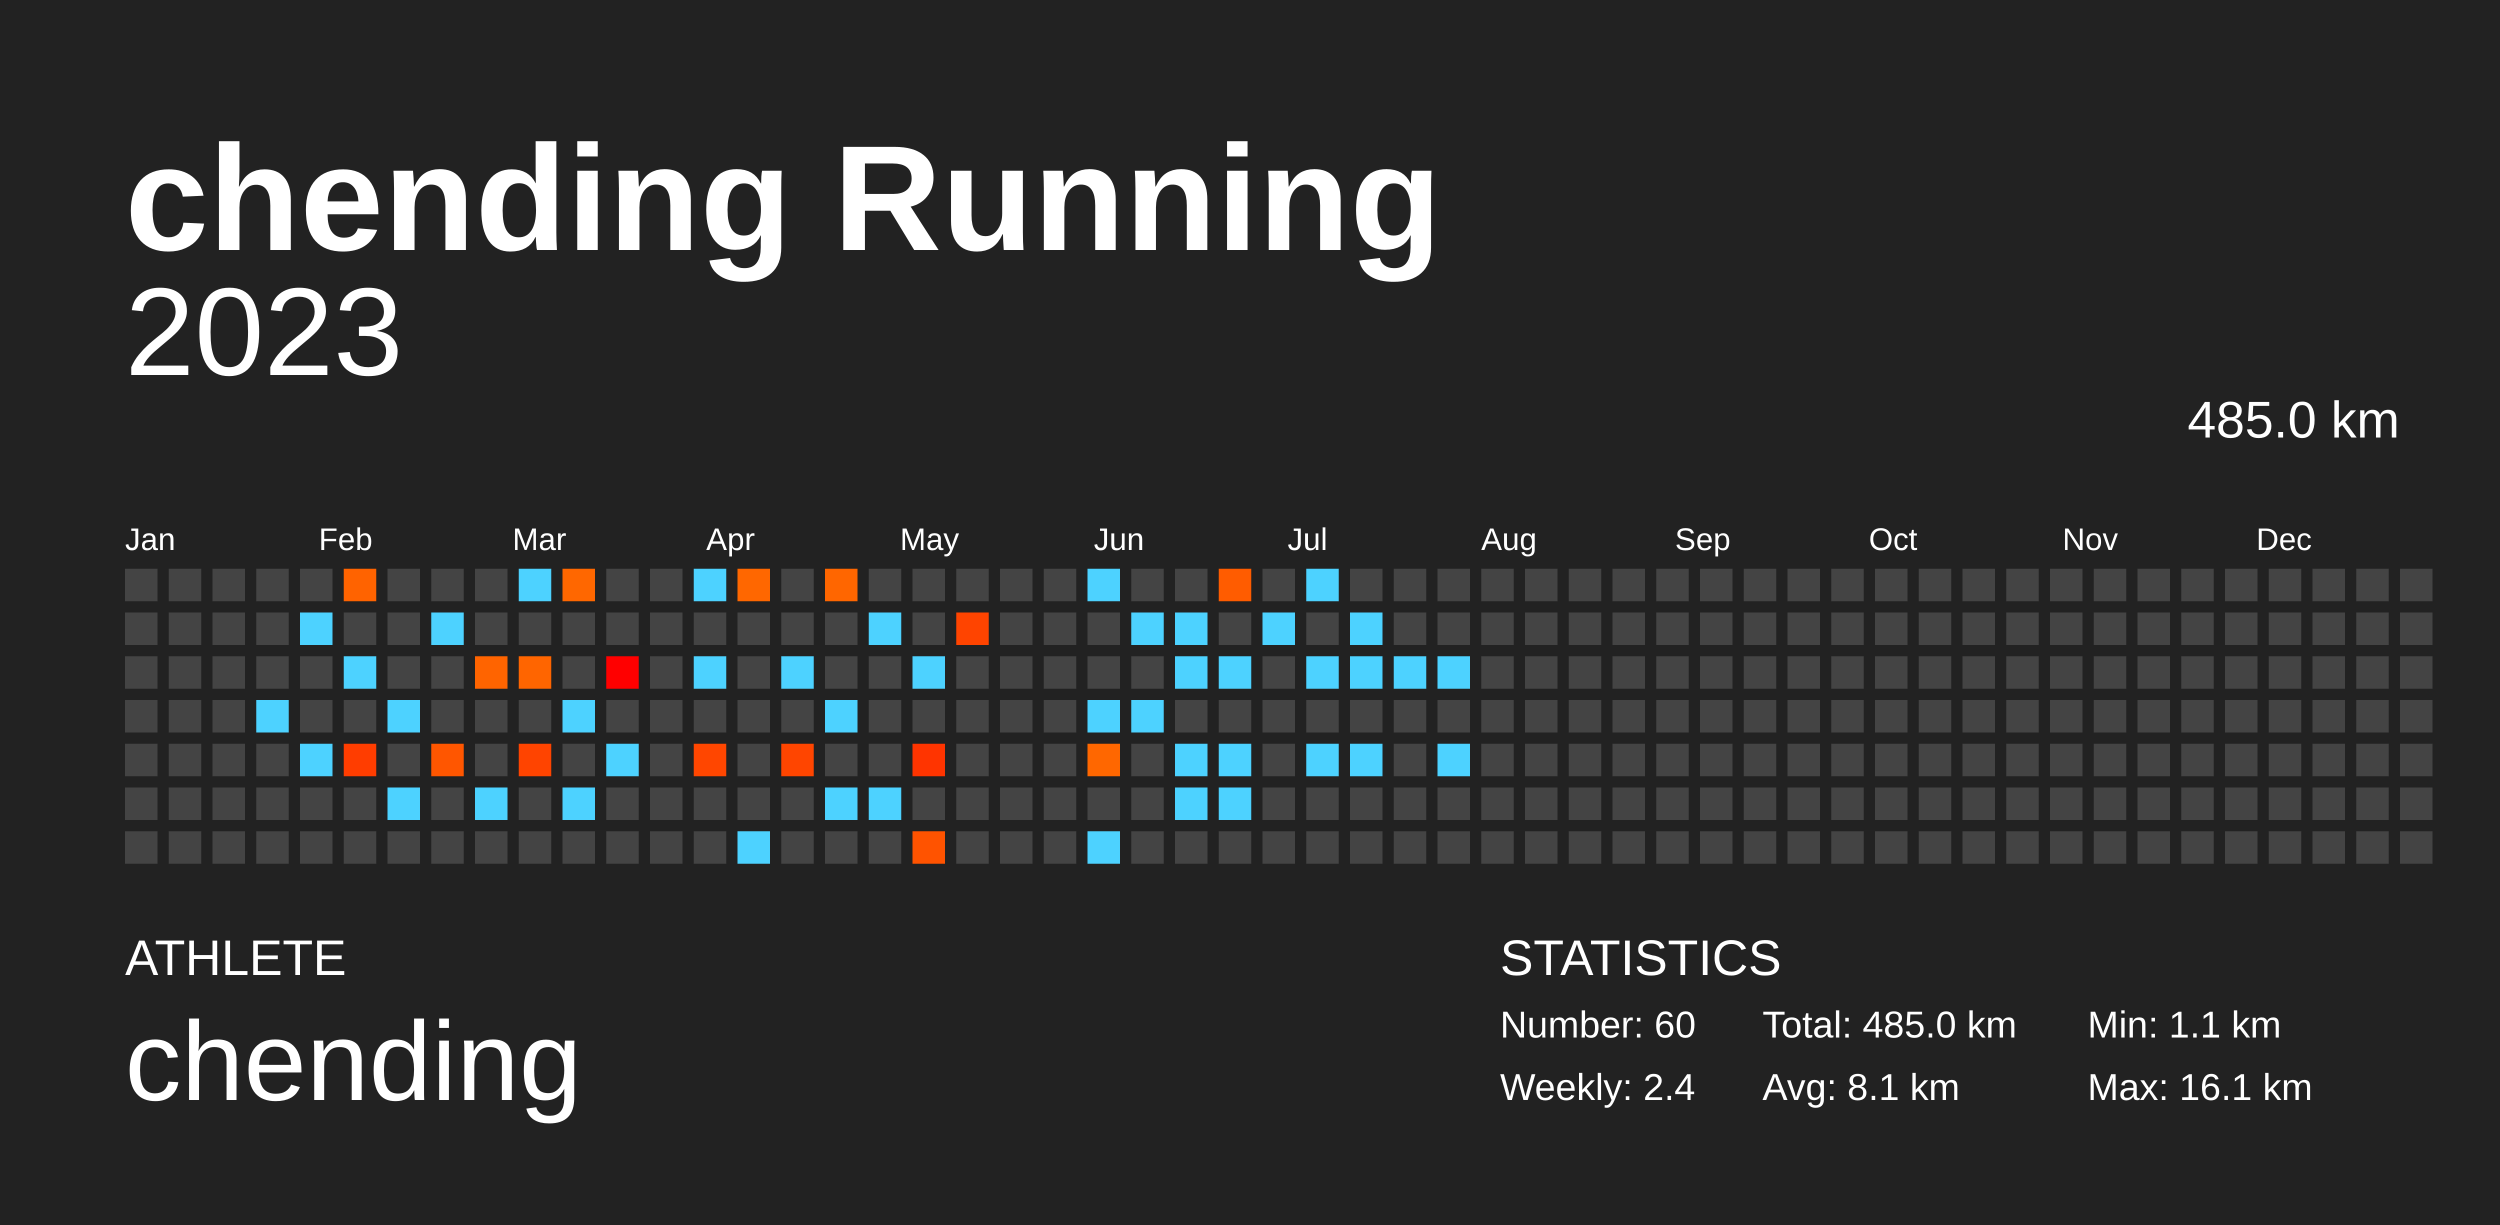
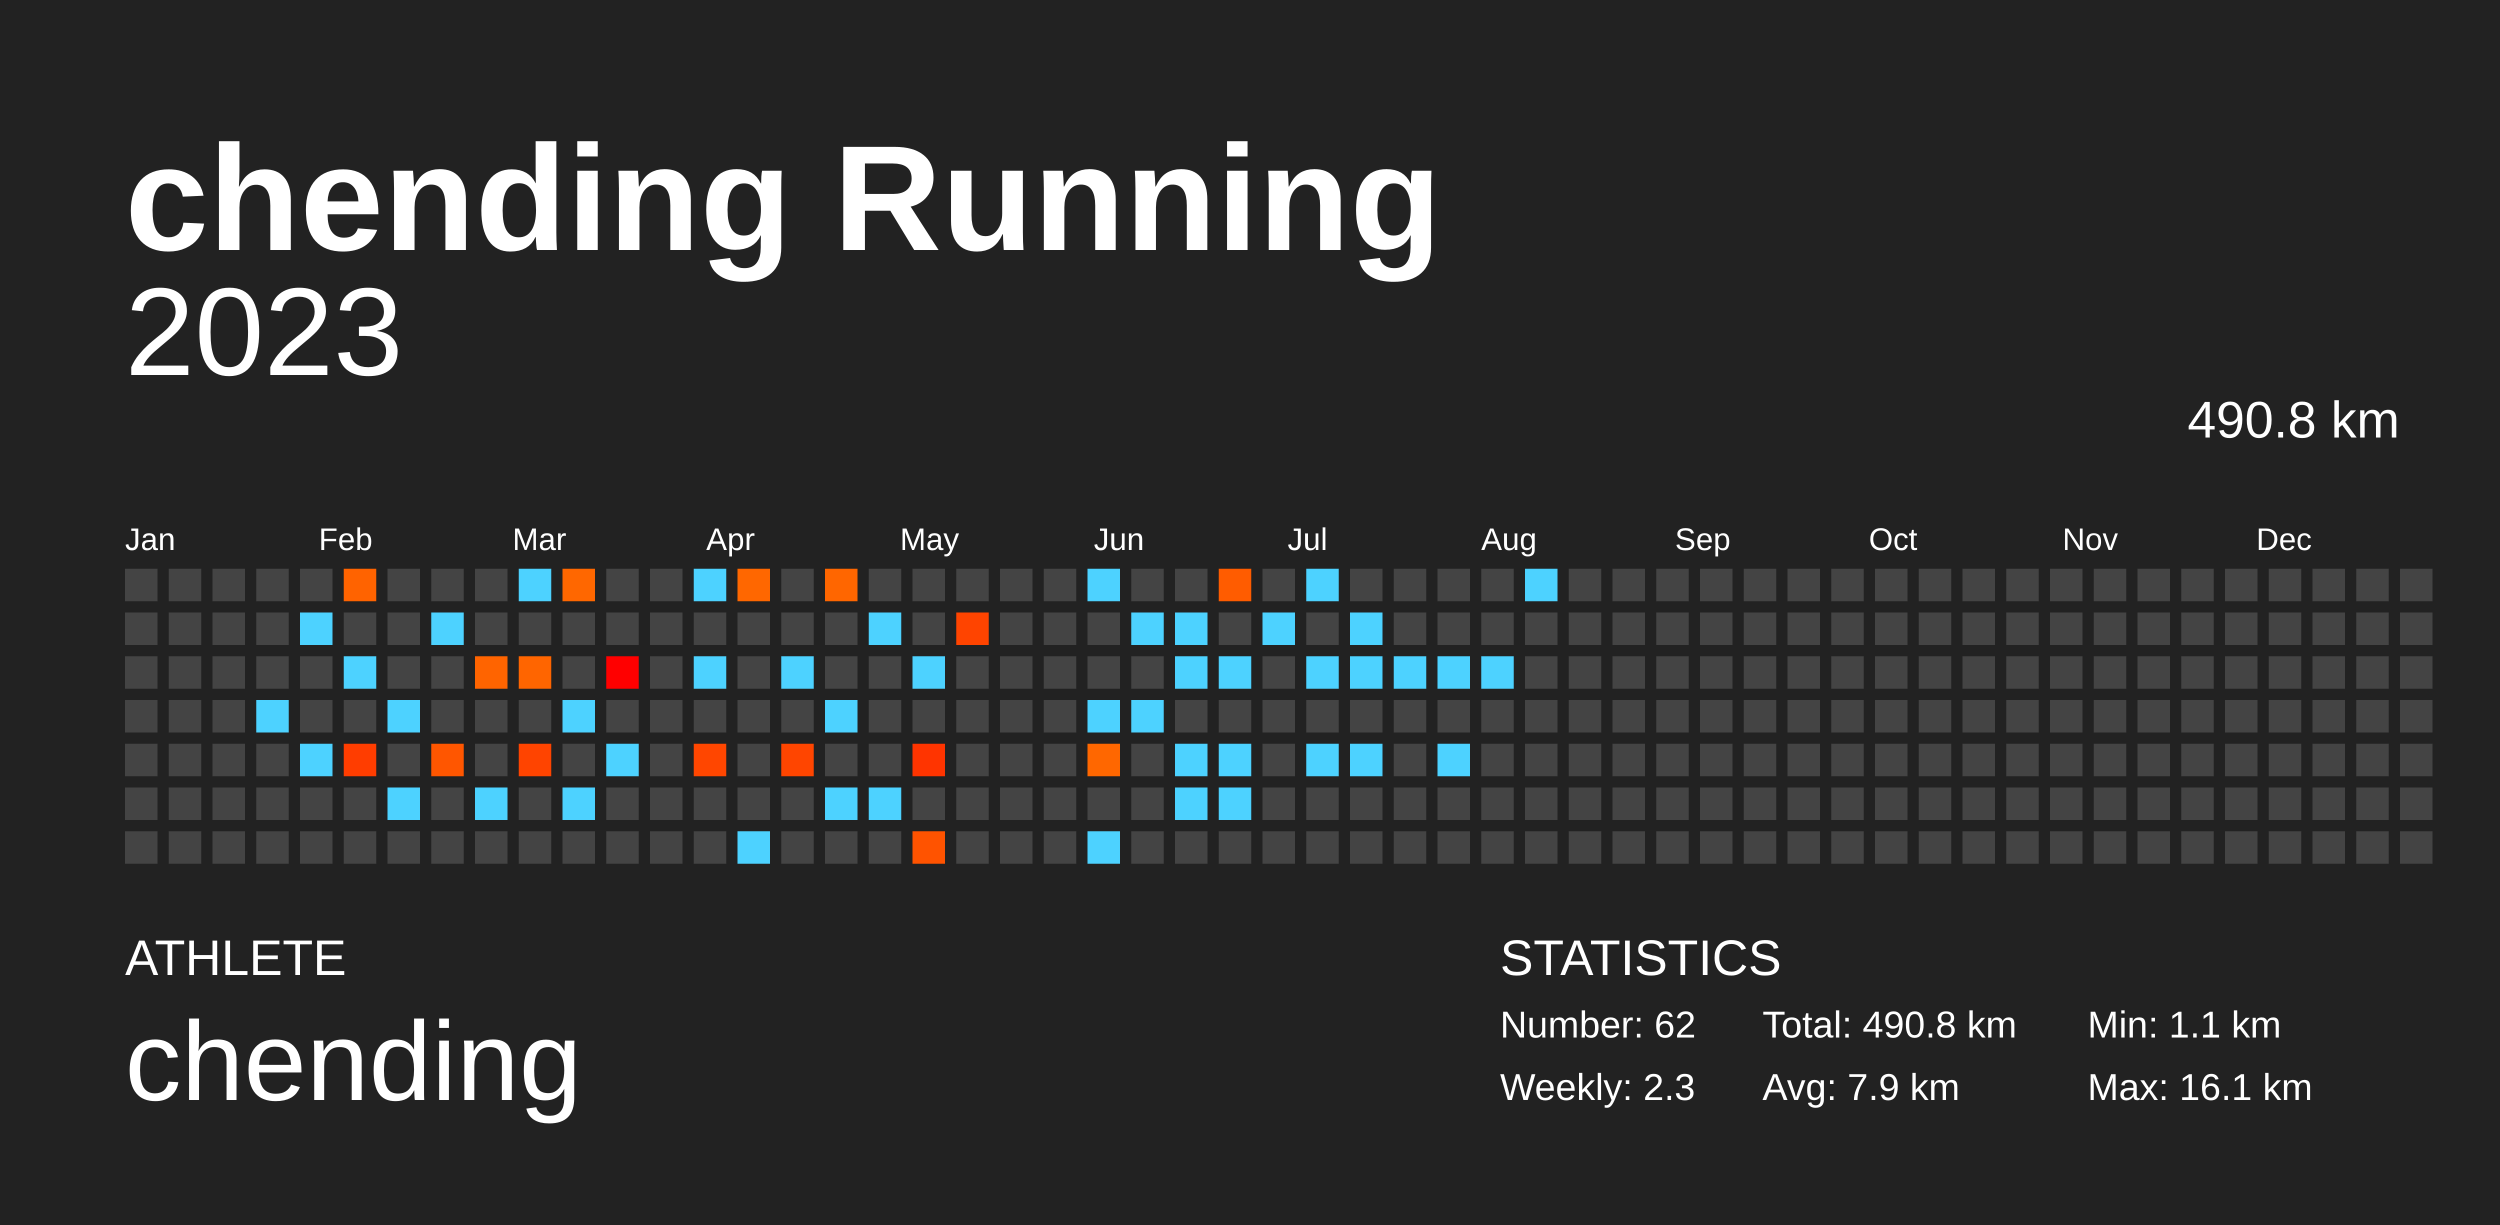
<svg xmlns="http://www.w3.org/2000/svg" baseProfile="full" height="98mm" version="1.1" viewBox="0,0,200,98" width="200mm">
  <defs />
  <rect fill="#222222" height="98" width="200" x="0" y="0" />
  <text fill="#FFFFFF" style="font-size:12px; font-family:Arial; font-weight:bold;" x="10" y="20">chending Running</text>
  <text fill="#FFFFFF" style="font-size:4px; font-family:Arial" x="10" y="78">ATHLETE</text>
  <text fill="#FFFFFF" style="font-size:9px; font-family:Arial" x="10" y="88">chending</text>
  <text fill="#FFFFFF" style="font-size:4px; font-family:Arial" x="120" y="78">STATISTICS</text>
-   <text fill="#FFFFFF" style="font-size:3px; font-family:Arial" x="120" y="83">Number: 60</text>
-   <text fill="#FFFFFF" style="font-size:3px; font-family:Arial" x="120" y="88">Weekly: 2.4</text>
-   <text fill="#FFFFFF" style="font-size:3px; font-family:Arial" x="141" y="83">Total: 485.0 km</text>
-   <text fill="#FFFFFF" style="font-size:3px; font-family:Arial" x="141" y="88">Avg: 8.1 km</text>
+   <text fill="#FFFFFF" style="font-size:3px; font-family:Arial" x="120" y="83">Number: 62</text>
+   <text fill="#FFFFFF" style="font-size:3px; font-family:Arial" x="120" y="88">Weekly: 2.3</text>
+   <text fill="#FFFFFF" style="font-size:3px; font-family:Arial" x="141" y="83">Total: 490.8 km</text>
+   <text fill="#FFFFFF" style="font-size:3px; font-family:Arial" x="141" y="88">Avg: 7.9 km</text>
  <text fill="#FFFFFF" style="font-size:3px; font-family:Arial" x="167" y="83">Min: 1.1 km</text>
  <text fill="#FFFFFF" style="font-size:3px; font-family:Arial" x="167" y="88">Max: 16.1 km</text>
  <text alignment-baseline="hanging" fill="#FFFFFF" style="font-size:10.0px; font-family:Arial;" x="10" y="30">2023</text>
-   <text alignment-baseline="hanging" fill="#FFFFFF" style="font-size:4.125px; font-family:Arial;" x="175" y="35">485.0 km</text>
+   <text alignment-baseline="hanging" fill="#FFFFFF" style="font-size:4.125px; font-family:Arial;" x="175" y="35">490.8 km</text>
  <text fill="#FFFFFF" style="font-size:2.5px; font-family:Arial" x="10.0" y="44">Jan</text>
  <text fill="#FFFFFF" style="font-size:2.5px; font-family:Arial" x="25.5" y="44">Feb</text>
  <text fill="#FFFFFF" style="font-size:2.5px; font-family:Arial" x="41.0" y="44">Mar</text>
  <text fill="#FFFFFF" style="font-size:2.5px; font-family:Arial" x="56.5" y="44">Apr</text>
  <text fill="#FFFFFF" style="font-size:2.5px; font-family:Arial" x="72.0" y="44">May</text>
  <text fill="#FFFFFF" style="font-size:2.5px; font-family:Arial" x="87.5" y="44">Jun</text>
  <text fill="#FFFFFF" style="font-size:2.5px; font-family:Arial" x="103.0" y="44">Jul</text>
  <text fill="#FFFFFF" style="font-size:2.5px; font-family:Arial" x="118.5" y="44">Aug</text>
  <text fill="#FFFFFF" style="font-size:2.5px; font-family:Arial" x="134.0" y="44">Sep</text>
  <text fill="#FFFFFF" style="font-size:2.5px; font-family:Arial" x="149.5" y="44">Oct</text>
  <text fill="#FFFFFF" style="font-size:2.5px; font-family:Arial" x="165.0" y="44">Nov</text>
  <text fill="#FFFFFF" style="font-size:2.5px; font-family:Arial" x="180.5" y="44">Dec</text>
  <rect fill="#444444" height="2.6" width="2.6" x="10.0" y="45.5" />
  <rect fill="#444444" height="2.6" width="2.6" x="10.0" y="49.0" />
  <rect fill="#444444" height="2.6" width="2.6" x="10.0" y="52.5" />
  <rect fill="#444444" height="2.6" width="2.6" x="10.0" y="56.0" />
  <rect fill="#444444" height="2.6" width="2.6" x="10.0" y="59.5" />
  <rect fill="#444444" height="2.6" width="2.6" x="10.0" y="63.0" />
  <rect fill="#444444" height="2.6" width="2.6" x="10.0" y="66.5" />
  <rect fill="#444444" height="2.6" width="2.6" x="13.5" y="45.5" />
  <rect fill="#444444" height="2.6" width="2.6" x="13.5" y="49.0" />
  <rect fill="#444444" height="2.6" width="2.6" x="13.5" y="52.5" />
  <rect fill="#444444" height="2.6" width="2.6" x="13.5" y="56.0" />
  <rect fill="#444444" height="2.6" width="2.6" x="13.5" y="59.5" />
  <rect fill="#444444" height="2.6" width="2.6" x="13.5" y="63.0" />
  <rect fill="#444444" height="2.6" width="2.6" x="13.5" y="66.5" />
  <rect fill="#444444" height="2.6" width="2.6" x="17.0" y="45.5" />
  <rect fill="#444444" height="2.6" width="2.6" x="17.0" y="49.0" />
  <rect fill="#444444" height="2.6" width="2.6" x="17.0" y="52.5" />
  <rect fill="#444444" height="2.6" width="2.6" x="17.0" y="56.0" />
  <rect fill="#444444" height="2.6" width="2.6" x="17.0" y="59.5" />
  <rect fill="#444444" height="2.6" width="2.6" x="17.0" y="63.0" />
  <rect fill="#444444" height="2.6" width="2.6" x="17.0" y="66.5" />
  <rect fill="#444444" height="2.6" width="2.6" x="20.5" y="45.5" />
  <rect fill="#444444" height="2.6" width="2.6" x="20.5" y="49.0" />
  <rect fill="#444444" height="2.6" width="2.6" x="20.5" y="52.5" />
  <rect fill="#4dd2ff" height="2.6" width="2.6" x="20.5" y="56.0" />
  <rect fill="#444444" height="2.6" width="2.6" x="20.5" y="59.5" />
  <rect fill="#444444" height="2.6" width="2.6" x="20.5" y="63.0" />
  <rect fill="#444444" height="2.6" width="2.6" x="20.5" y="66.5" />
  <rect fill="#444444" height="2.6" width="2.6" x="24.0" y="45.5" />
  <rect fill="#4dd2ff" height="2.6" width="2.6" x="24.0" y="49.0" />
  <rect fill="#444444" height="2.6" width="2.6" x="24.0" y="52.5" />
  <rect fill="#444444" height="2.6" width="2.6" x="24.0" y="56.0" />
  <rect fill="#4dd2ff" height="2.6" width="2.6" x="24.0" y="59.5" />
  <rect fill="#444444" height="2.6" width="2.6" x="24.0" y="63.0" />
  <rect fill="#444444" height="2.6" width="2.6" x="24.0" y="66.5" />
  <rect fill="#ff6300" height="2.6" width="2.6" x="27.5" y="45.5" />
  <rect fill="#444444" height="2.6" width="2.6" x="27.5" y="49.0" />
  <rect fill="#4dd2ff" height="2.6" width="2.6" x="27.5" y="52.5" />
  <rect fill="#444444" height="2.6" width="2.6" x="27.5" y="56.0" />
  <rect fill="#ff3d00" height="2.6" width="2.6" x="27.5" y="59.5" />
  <rect fill="#444444" height="2.6" width="2.6" x="27.5" y="63.0" />
  <rect fill="#444444" height="2.6" width="2.6" x="27.5" y="66.5" />
  <rect fill="#444444" height="2.6" width="2.6" x="31.0" y="45.5" />
  <rect fill="#444444" height="2.6" width="2.6" x="31.0" y="49.0" />
  <rect fill="#444444" height="2.6" width="2.6" x="31.0" y="52.5" />
  <rect fill="#4dd2ff" height="2.6" width="2.6" x="31.0" y="56.0" />
  <rect fill="#444444" height="2.6" width="2.6" x="31.0" y="59.5" />
  <rect fill="#4dd2ff" height="2.6" width="2.6" x="31.0" y="63.0" />
  <rect fill="#444444" height="2.6" width="2.6" x="31.0" y="66.5" />
  <rect fill="#444444" height="2.6" width="2.6" x="34.5" y="45.5" />
  <rect fill="#4dd2ff" height="2.6" width="2.6" x="34.5" y="49.0" />
  <rect fill="#444444" height="2.6" width="2.6" x="34.5" y="52.5" />
  <rect fill="#444444" height="2.6" width="2.6" x="34.5" y="56.0" />
  <rect fill="#ff5600" height="2.6" width="2.6" x="34.5" y="59.5" />
  <rect fill="#444444" height="2.6" width="2.6" x="34.5" y="63.0" />
  <rect fill="#444444" height="2.6" width="2.6" x="34.5" y="66.5" />
  <rect fill="#444444" height="2.6" width="2.6" x="38.0" y="45.5" />
  <rect fill="#444444" height="2.6" width="2.6" x="38.0" y="49.0" />
  <rect fill="#ff6400" height="2.6" width="2.6" x="38.0" y="52.5" />
  <rect fill="#444444" height="2.6" width="2.6" x="38.0" y="56.0" />
  <rect fill="#444444" height="2.6" width="2.6" x="38.0" y="59.5" />
  <rect fill="#4dd2ff" height="2.6" width="2.6" x="38.0" y="63.0" />
  <rect fill="#444444" height="2.6" width="2.6" x="38.0" y="66.5" />
  <rect fill="#4dd2ff" height="2.6" width="2.6" x="41.5" y="45.5" />
  <rect fill="#444444" height="2.6" width="2.6" x="41.5" y="49.0" />
  <rect fill="#ff6500" height="2.6" width="2.6" x="41.5" y="52.5" />
  <rect fill="#444444" height="2.6" width="2.6" x="41.5" y="56.0" />
  <rect fill="#ff4400" height="2.6" width="2.6" x="41.5" y="59.5" />
  <rect fill="#444444" height="2.6" width="2.6" x="41.5" y="63.0" />
  <rect fill="#444444" height="2.6" width="2.6" x="41.5" y="66.5" />
  <rect fill="#ff6700" height="2.6" width="2.6" x="45.0" y="45.5" />
  <rect fill="#444444" height="2.6" width="2.6" x="45.0" y="49.0" />
  <rect fill="#444444" height="2.6" width="2.6" x="45.0" y="52.5" />
  <rect fill="#4dd2ff" height="2.6" width="2.6" x="45.0" y="56.0" />
  <rect fill="#444444" height="2.6" width="2.6" x="45.0" y="59.5" />
  <rect fill="#4dd2ff" height="2.6" width="2.6" x="45.0" y="63.0" />
  <rect fill="#444444" height="2.6" width="2.6" x="45.0" y="66.5" />
  <rect fill="#444444" height="2.6" width="2.6" x="48.5" y="45.5" />
  <rect fill="#444444" height="2.6" width="2.6" x="48.5" y="49.0" />
  <rect fill="#ff0000" height="2.6" width="2.6" x="48.5" y="52.5" />
  <rect fill="#444444" height="2.6" width="2.6" x="48.5" y="56.0" />
  <rect fill="#4dd2ff" height="2.6" width="2.6" x="48.5" y="59.5" />
  <rect fill="#444444" height="2.6" width="2.6" x="48.5" y="63.0" />
  <rect fill="#444444" height="2.6" width="2.6" x="48.5" y="66.5" />
  <rect fill="#444444" height="2.6" width="2.6" x="52.0" y="45.5" />
  <rect fill="#444444" height="2.6" width="2.6" x="52.0" y="49.0" />
  <rect fill="#444444" height="2.6" width="2.6" x="52.0" y="52.5" />
  <rect fill="#444444" height="2.6" width="2.6" x="52.0" y="56.0" />
  <rect fill="#444444" height="2.6" width="2.6" x="52.0" y="59.5" />
  <rect fill="#444444" height="2.6" width="2.6" x="52.0" y="63.0" />
  <rect fill="#444444" height="2.6" width="2.6" x="52.0" y="66.5" />
  <rect fill="#4dd2ff" height="2.6" width="2.6" x="55.5" y="45.5" />
  <rect fill="#444444" height="2.6" width="2.6" x="55.5" y="49.0" />
  <rect fill="#4dd2ff" height="2.6" width="2.6" x="55.5" y="52.5" />
  <rect fill="#444444" height="2.6" width="2.6" x="55.5" y="56.0" />
  <rect fill="#ff4600" height="2.6" width="2.6" x="55.5" y="59.5" />
  <rect fill="#444444" height="2.6" width="2.6" x="55.5" y="63.0" />
  <rect fill="#444444" height="2.6" width="2.6" x="55.5" y="66.5" />
  <rect fill="#ff6700" height="2.6" width="2.6" x="59.0" y="45.5" />
  <rect fill="#444444" height="2.6" width="2.6" x="59.0" y="49.0" />
  <rect fill="#444444" height="2.6" width="2.6" x="59.0" y="52.5" />
  <rect fill="#444444" height="2.6" width="2.6" x="59.0" y="56.0" />
  <rect fill="#444444" height="2.6" width="2.6" x="59.0" y="59.5" />
  <rect fill="#444444" height="2.6" width="2.6" x="59.0" y="63.0" />
  <rect fill="#4dd2ff" height="2.6" width="2.6" x="59.0" y="66.5" />
  <rect fill="#444444" height="2.6" width="2.6" x="62.5" y="45.5" />
  <rect fill="#444444" height="2.6" width="2.6" x="62.5" y="49.0" />
  <rect fill="#4dd2ff" height="2.6" width="2.6" x="62.5" y="52.5" />
  <rect fill="#444444" height="2.6" width="2.6" x="62.5" y="56.0" />
  <rect fill="#ff4500" height="2.6" width="2.6" x="62.5" y="59.5" />
  <rect fill="#444444" height="2.6" width="2.6" x="62.5" y="63.0" />
  <rect fill="#444444" height="2.6" width="2.6" x="62.5" y="66.5" />
  <rect fill="#ff6600" height="2.6" width="2.6" x="66.0" y="45.5" />
  <rect fill="#444444" height="2.6" width="2.6" x="66.0" y="49.0" />
  <rect fill="#444444" height="2.6" width="2.6" x="66.0" y="52.5" />
  <rect fill="#4dd2ff" height="2.6" width="2.6" x="66.0" y="56.0" />
  <rect fill="#444444" height="2.6" width="2.6" x="66.0" y="59.5" />
  <rect fill="#4dd2ff" height="2.6" width="2.6" x="66.0" y="63.0" />
  <rect fill="#444444" height="2.6" width="2.6" x="66.0" y="66.5" />
  <rect fill="#444444" height="2.6" width="2.6" x="69.5" y="45.5" />
  <rect fill="#4dd2ff" height="2.6" width="2.6" x="69.5" y="49.0" />
  <rect fill="#444444" height="2.6" width="2.6" x="69.5" y="52.5" />
  <rect fill="#444444" height="2.6" width="2.6" x="69.5" y="56.0" />
  <rect fill="#444444" height="2.6" width="2.6" x="69.5" y="59.5" />
  <rect fill="#4dd2ff" height="2.6" width="2.6" x="69.5" y="63.0" />
  <rect fill="#444444" height="2.6" width="2.6" x="69.5" y="66.5" />
  <rect fill="#444444" height="2.6" width="2.6" x="73.0" y="45.5" />
  <rect fill="#444444" height="2.6" width="2.6" x="73.0" y="49.0" />
  <rect fill="#4dd2ff" height="2.6" width="2.6" x="73.0" y="52.5" />
  <rect fill="#444444" height="2.6" width="2.6" x="73.0" y="56.0" />
  <rect fill="#ff3400" height="2.6" width="2.6" x="73.0" y="59.5" />
  <rect fill="#444444" height="2.6" width="2.6" x="73.0" y="63.0" />
  <rect fill="#ff5300" height="2.6" width="2.6" x="73.0" y="66.5" />
  <rect fill="#444444" height="2.6" width="2.6" x="76.5" y="45.5" />
  <rect fill="#ff4400" height="2.6" width="2.6" x="76.5" y="49.0" />
  <rect fill="#444444" height="2.6" width="2.6" x="76.5" y="52.5" />
  <rect fill="#444444" height="2.6" width="2.6" x="76.5" y="56.0" />
  <rect fill="#444444" height="2.6" width="2.6" x="76.5" y="59.5" />
  <rect fill="#444444" height="2.6" width="2.6" x="76.5" y="63.0" />
  <rect fill="#444444" height="2.6" width="2.6" x="76.5" y="66.5" />
  <rect fill="#444444" height="2.6" width="2.6" x="80.0" y="45.5" />
  <rect fill="#444444" height="2.6" width="2.6" x="80.0" y="49.0" />
  <rect fill="#444444" height="2.6" width="2.6" x="80.0" y="52.5" />
  <rect fill="#444444" height="2.6" width="2.6" x="80.0" y="56.0" />
  <rect fill="#444444" height="2.6" width="2.6" x="80.0" y="59.5" />
  <rect fill="#444444" height="2.6" width="2.6" x="80.0" y="63.0" />
  <rect fill="#444444" height="2.6" width="2.6" x="80.0" y="66.5" />
  <rect fill="#444444" height="2.6" width="2.6" x="83.5" y="45.5" />
  <rect fill="#444444" height="2.6" width="2.6" x="83.5" y="49.0" />
  <rect fill="#444444" height="2.6" width="2.6" x="83.5" y="52.5" />
  <rect fill="#444444" height="2.6" width="2.6" x="83.5" y="56.0" />
  <rect fill="#444444" height="2.6" width="2.6" x="83.5" y="59.5" />
  <rect fill="#444444" height="2.6" width="2.6" x="83.5" y="63.0" />
  <rect fill="#444444" height="2.6" width="2.6" x="83.5" y="66.5" />
  <rect fill="#4dd2ff" height="2.6" width="2.6" x="87.0" y="45.5" />
  <rect fill="#444444" height="2.6" width="2.6" x="87.0" y="49.0" />
  <rect fill="#444444" height="2.6" width="2.6" x="87.0" y="52.5" />
  <rect fill="#4dd2ff" height="2.6" width="2.6" x="87.0" y="56.0" />
  <rect fill="#ff6700" height="2.6" width="2.6" x="87.0" y="59.5" />
  <rect fill="#444444" height="2.6" width="2.6" x="87.0" y="63.0" />
  <rect fill="#4dd2ff" height="2.6" width="2.6" x="87.0" y="66.5" />
  <rect fill="#444444" height="2.6" width="2.6" x="90.5" y="45.5" />
  <rect fill="#4dd2ff" height="2.6" width="2.6" x="90.5" y="49.0" />
  <rect fill="#444444" height="2.6" width="2.6" x="90.5" y="52.5" />
  <rect fill="#4dd2ff" height="2.6" width="2.6" x="90.5" y="56.0" />
  <rect fill="#444444" height="2.6" width="2.6" x="90.5" y="59.5" />
  <rect fill="#444444" height="2.6" width="2.6" x="90.5" y="63.0" />
  <rect fill="#444444" height="2.6" width="2.6" x="90.5" y="66.5" />
  <rect fill="#444444" height="2.6" width="2.6" x="94.0" y="45.5" />
  <rect fill="#4dd2ff" height="2.6" width="2.6" x="94.0" y="49.0" />
  <rect fill="#4dd2ff" height="2.6" width="2.6" x="94.0" y="52.5" />
  <rect fill="#444444" height="2.6" width="2.6" x="94.0" y="56.0" />
  <rect fill="#4dd2ff" height="2.6" width="2.6" x="94.0" y="59.5" />
  <rect fill="#4dd2ff" height="2.6" width="2.6" x="94.0" y="63.0" />
  <rect fill="#444444" height="2.6" width="2.6" x="94.0" y="66.5" />
  <rect fill="#ff5c00" height="2.6" width="2.6" x="97.5" y="45.5" />
  <rect fill="#444444" height="2.6" width="2.6" x="97.5" y="49.0" />
  <rect fill="#4dd2ff" height="2.6" width="2.6" x="97.5" y="52.5" />
  <rect fill="#444444" height="2.6" width="2.6" x="97.5" y="56.0" />
  <rect fill="#4dd2ff" height="2.6" width="2.6" x="97.5" y="59.5" />
  <rect fill="#4dd2ff" height="2.6" width="2.6" x="97.5" y="63.0" />
  <rect fill="#444444" height="2.6" width="2.6" x="97.5" y="66.5" />
  <rect fill="#444444" height="2.6" width="2.6" x="101.0" y="45.5" />
  <rect fill="#4dd2ff" height="2.6" width="2.6" x="101.0" y="49.0" />
  <rect fill="#444444" height="2.6" width="2.6" x="101.0" y="52.5" />
  <rect fill="#444444" height="2.6" width="2.6" x="101.0" y="56.0" />
  <rect fill="#444444" height="2.6" width="2.6" x="101.0" y="59.5" />
  <rect fill="#444444" height="2.6" width="2.6" x="101.0" y="63.0" />
  <rect fill="#444444" height="2.6" width="2.6" x="101.0" y="66.5" />
  <rect fill="#4dd2ff" height="2.6" width="2.6" x="104.5" y="45.5" />
  <rect fill="#444444" height="2.6" width="2.6" x="104.5" y="49.0" />
  <rect fill="#4dd2ff" height="2.6" width="2.6" x="104.5" y="52.5" />
  <rect fill="#444444" height="2.6" width="2.6" x="104.5" y="56.0" />
  <rect fill="#4dd2ff" height="2.6" width="2.6" x="104.5" y="59.5" />
  <rect fill="#444444" height="2.6" width="2.6" x="104.5" y="63.0" />
  <rect fill="#444444" height="2.6" width="2.6" x="104.5" y="66.5" />
  <rect fill="#444444" height="2.6" width="2.6" x="108.0" y="45.5" />
  <rect fill="#4dd2ff" height="2.6" width="2.6" x="108.0" y="49.0" />
  <rect fill="#4dd2ff" height="2.6" width="2.6" x="108.0" y="52.5" />
  <rect fill="#444444" height="2.6" width="2.6" x="108.0" y="56.0" />
  <rect fill="#4dd2ff" height="2.6" width="2.6" x="108.0" y="59.5" />
  <rect fill="#444444" height="2.6" width="2.6" x="108.0" y="63.0" />
  <rect fill="#444444" height="2.6" width="2.6" x="108.0" y="66.5" />
  <rect fill="#444444" height="2.6" width="2.6" x="111.5" y="45.5" />
  <rect fill="#444444" height="2.6" width="2.6" x="111.5" y="49.0" />
  <rect fill="#4dd2ff" height="2.6" width="2.6" x="111.5" y="52.5" />
  <rect fill="#444444" height="2.6" width="2.6" x="111.5" y="56.0" />
  <rect fill="#444444" height="2.6" width="2.6" x="111.5" y="59.5" />
  <rect fill="#444444" height="2.6" width="2.6" x="111.5" y="63.0" />
  <rect fill="#444444" height="2.6" width="2.6" x="111.5" y="66.5" />
  <rect fill="#444444" height="2.6" width="2.6" x="115.0" y="45.5" />
  <rect fill="#444444" height="2.6" width="2.6" x="115.0" y="49.0" />
  <rect fill="#4dd2ff" height="2.6" width="2.6" x="115.0" y="52.5" />
  <rect fill="#444444" height="2.6" width="2.6" x="115.0" y="56.0" />
  <rect fill="#4dd2ff" height="2.6" width="2.6" x="115.0" y="59.5" />
  <rect fill="#444444" height="2.6" width="2.6" x="115.0" y="63.0" />
  <rect fill="#444444" height="2.6" width="2.6" x="115.0" y="66.5" />
  <rect fill="#444444" height="2.6" width="2.6" x="118.5" y="45.5" />
  <rect fill="#444444" height="2.6" width="2.6" x="118.5" y="49.0" />
-   <rect fill="#444444" height="2.6" width="2.6" x="118.5" y="52.5" />
+   <rect fill="#4dd2ff" height="2.6" width="2.6" x="118.5" y="52.5" />
  <rect fill="#444444" height="2.6" width="2.6" x="118.5" y="56.0" />
  <rect fill="#444444" height="2.6" width="2.6" x="118.5" y="59.5" />
  <rect fill="#444444" height="2.6" width="2.6" x="118.5" y="63.0" />
  <rect fill="#444444" height="2.6" width="2.6" x="118.5" y="66.5" />
-   <rect fill="#444444" height="2.6" width="2.6" x="122.0" y="45.5" />
+   <rect fill="#4dd2ff" height="2.6" width="2.6" x="122.0" y="45.5" />
  <rect fill="#444444" height="2.6" width="2.6" x="122.0" y="49.0" />
  <rect fill="#444444" height="2.6" width="2.6" x="122.0" y="52.5" />
  <rect fill="#444444" height="2.6" width="2.6" x="122.0" y="56.0" />
  <rect fill="#444444" height="2.6" width="2.6" x="122.0" y="59.5" />
  <rect fill="#444444" height="2.6" width="2.6" x="122.0" y="63.0" />
  <rect fill="#444444" height="2.6" width="2.6" x="122.0" y="66.5" />
  <rect fill="#444444" height="2.6" width="2.6" x="125.5" y="45.5" />
  <rect fill="#444444" height="2.6" width="2.6" x="125.5" y="49.0" />
  <rect fill="#444444" height="2.6" width="2.6" x="125.5" y="52.5" />
  <rect fill="#444444" height="2.6" width="2.6" x="125.5" y="56.0" />
  <rect fill="#444444" height="2.6" width="2.6" x="125.5" y="59.5" />
  <rect fill="#444444" height="2.6" width="2.6" x="125.5" y="63.0" />
  <rect fill="#444444" height="2.6" width="2.6" x="125.5" y="66.5" />
  <rect fill="#444444" height="2.6" width="2.6" x="129.0" y="45.5" />
  <rect fill="#444444" height="2.6" width="2.6" x="129.0" y="49.0" />
  <rect fill="#444444" height="2.6" width="2.6" x="129.0" y="52.5" />
  <rect fill="#444444" height="2.6" width="2.6" x="129.0" y="56.0" />
  <rect fill="#444444" height="2.6" width="2.6" x="129.0" y="59.5" />
  <rect fill="#444444" height="2.6" width="2.6" x="129.0" y="63.0" />
  <rect fill="#444444" height="2.6" width="2.6" x="129.0" y="66.5" />
  <rect fill="#444444" height="2.6" width="2.6" x="132.5" y="45.5" />
  <rect fill="#444444" height="2.6" width="2.6" x="132.5" y="49.0" />
  <rect fill="#444444" height="2.6" width="2.6" x="132.5" y="52.5" />
  <rect fill="#444444" height="2.6" width="2.6" x="132.5" y="56.0" />
  <rect fill="#444444" height="2.6" width="2.6" x="132.5" y="59.5" />
  <rect fill="#444444" height="2.6" width="2.6" x="132.5" y="63.0" />
  <rect fill="#444444" height="2.6" width="2.6" x="132.5" y="66.5" />
  <rect fill="#444444" height="2.6" width="2.6" x="136.0" y="45.5" />
  <rect fill="#444444" height="2.6" width="2.6" x="136.0" y="49.0" />
  <rect fill="#444444" height="2.6" width="2.6" x="136.0" y="52.5" />
  <rect fill="#444444" height="2.6" width="2.6" x="136.0" y="56.0" />
  <rect fill="#444444" height="2.6" width="2.6" x="136.0" y="59.5" />
  <rect fill="#444444" height="2.6" width="2.6" x="136.0" y="63.0" />
  <rect fill="#444444" height="2.6" width="2.6" x="136.0" y="66.5" />
  <rect fill="#444444" height="2.6" width="2.6" x="139.5" y="45.5" />
  <rect fill="#444444" height="2.6" width="2.6" x="139.5" y="49.0" />
  <rect fill="#444444" height="2.6" width="2.6" x="139.5" y="52.5" />
  <rect fill="#444444" height="2.6" width="2.6" x="139.5" y="56.0" />
  <rect fill="#444444" height="2.6" width="2.6" x="139.5" y="59.5" />
  <rect fill="#444444" height="2.6" width="2.6" x="139.5" y="63.0" />
  <rect fill="#444444" height="2.6" width="2.6" x="139.5" y="66.5" />
  <rect fill="#444444" height="2.6" width="2.6" x="143.0" y="45.5" />
  <rect fill="#444444" height="2.6" width="2.6" x="143.0" y="49.0" />
  <rect fill="#444444" height="2.6" width="2.6" x="143.0" y="52.5" />
  <rect fill="#444444" height="2.6" width="2.6" x="143.0" y="56.0" />
  <rect fill="#444444" height="2.6" width="2.6" x="143.0" y="59.5" />
  <rect fill="#444444" height="2.6" width="2.6" x="143.0" y="63.0" />
  <rect fill="#444444" height="2.6" width="2.6" x="143.0" y="66.5" />
  <rect fill="#444444" height="2.6" width="2.6" x="146.5" y="45.5" />
  <rect fill="#444444" height="2.6" width="2.6" x="146.5" y="49.0" />
  <rect fill="#444444" height="2.6" width="2.6" x="146.5" y="52.5" />
  <rect fill="#444444" height="2.6" width="2.6" x="146.5" y="56.0" />
  <rect fill="#444444" height="2.6" width="2.6" x="146.5" y="59.5" />
  <rect fill="#444444" height="2.6" width="2.6" x="146.5" y="63.0" />
  <rect fill="#444444" height="2.6" width="2.6" x="146.5" y="66.5" />
  <rect fill="#444444" height="2.6" width="2.6" x="150.0" y="45.5" />
  <rect fill="#444444" height="2.6" width="2.6" x="150.0" y="49.0" />
  <rect fill="#444444" height="2.6" width="2.6" x="150.0" y="52.5" />
  <rect fill="#444444" height="2.6" width="2.6" x="150.0" y="56.0" />
  <rect fill="#444444" height="2.6" width="2.6" x="150.0" y="59.5" />
  <rect fill="#444444" height="2.6" width="2.6" x="150.0" y="63.0" />
  <rect fill="#444444" height="2.6" width="2.6" x="150.0" y="66.5" />
  <rect fill="#444444" height="2.6" width="2.6" x="153.5" y="45.5" />
  <rect fill="#444444" height="2.6" width="2.6" x="153.5" y="49.0" />
  <rect fill="#444444" height="2.6" width="2.6" x="153.5" y="52.5" />
  <rect fill="#444444" height="2.6" width="2.6" x="153.5" y="56.0" />
  <rect fill="#444444" height="2.6" width="2.6" x="153.5" y="59.5" />
  <rect fill="#444444" height="2.6" width="2.6" x="153.5" y="63.0" />
  <rect fill="#444444" height="2.6" width="2.6" x="153.5" y="66.5" />
  <rect fill="#444444" height="2.6" width="2.6" x="157.0" y="45.5" />
  <rect fill="#444444" height="2.6" width="2.6" x="157.0" y="49.0" />
  <rect fill="#444444" height="2.6" width="2.6" x="157.0" y="52.5" />
  <rect fill="#444444" height="2.6" width="2.6" x="157.0" y="56.0" />
  <rect fill="#444444" height="2.6" width="2.6" x="157.0" y="59.5" />
  <rect fill="#444444" height="2.6" width="2.6" x="157.0" y="63.0" />
  <rect fill="#444444" height="2.6" width="2.6" x="157.0" y="66.5" />
  <rect fill="#444444" height="2.6" width="2.6" x="160.5" y="45.5" />
  <rect fill="#444444" height="2.6" width="2.6" x="160.5" y="49.0" />
  <rect fill="#444444" height="2.6" width="2.6" x="160.5" y="52.5" />
  <rect fill="#444444" height="2.6" width="2.6" x="160.5" y="56.0" />
  <rect fill="#444444" height="2.6" width="2.6" x="160.5" y="59.5" />
  <rect fill="#444444" height="2.6" width="2.6" x="160.5" y="63.0" />
  <rect fill="#444444" height="2.6" width="2.6" x="160.5" y="66.5" />
  <rect fill="#444444" height="2.6" width="2.6" x="164.0" y="45.5" />
  <rect fill="#444444" height="2.6" width="2.6" x="164.0" y="49.0" />
  <rect fill="#444444" height="2.6" width="2.6" x="164.0" y="52.5" />
  <rect fill="#444444" height="2.6" width="2.6" x="164.0" y="56.0" />
  <rect fill="#444444" height="2.6" width="2.6" x="164.0" y="59.5" />
  <rect fill="#444444" height="2.6" width="2.6" x="164.0" y="63.0" />
  <rect fill="#444444" height="2.6" width="2.6" x="164.0" y="66.5" />
  <rect fill="#444444" height="2.6" width="2.6" x="167.5" y="45.5" />
  <rect fill="#444444" height="2.6" width="2.6" x="167.5" y="49.0" />
  <rect fill="#444444" height="2.6" width="2.6" x="167.5" y="52.5" />
  <rect fill="#444444" height="2.6" width="2.6" x="167.5" y="56.0" />
  <rect fill="#444444" height="2.6" width="2.6" x="167.5" y="59.5" />
  <rect fill="#444444" height="2.6" width="2.6" x="167.5" y="63.0" />
  <rect fill="#444444" height="2.6" width="2.6" x="167.5" y="66.5" />
  <rect fill="#444444" height="2.6" width="2.6" x="171.0" y="45.5" />
  <rect fill="#444444" height="2.6" width="2.6" x="171.0" y="49.0" />
  <rect fill="#444444" height="2.6" width="2.6" x="171.0" y="52.5" />
  <rect fill="#444444" height="2.6" width="2.6" x="171.0" y="56.0" />
  <rect fill="#444444" height="2.6" width="2.6" x="171.0" y="59.5" />
  <rect fill="#444444" height="2.6" width="2.6" x="171.0" y="63.0" />
  <rect fill="#444444" height="2.6" width="2.6" x="171.0" y="66.5" />
  <rect fill="#444444" height="2.6" width="2.6" x="174.5" y="45.5" />
  <rect fill="#444444" height="2.6" width="2.6" x="174.5" y="49.0" />
  <rect fill="#444444" height="2.6" width="2.6" x="174.5" y="52.5" />
  <rect fill="#444444" height="2.6" width="2.6" x="174.5" y="56.0" />
  <rect fill="#444444" height="2.6" width="2.6" x="174.5" y="59.5" />
  <rect fill="#444444" height="2.6" width="2.6" x="174.5" y="63.0" />
  <rect fill="#444444" height="2.6" width="2.6" x="174.5" y="66.5" />
  <rect fill="#444444" height="2.6" width="2.6" x="178.0" y="45.5" />
  <rect fill="#444444" height="2.6" width="2.6" x="178.0" y="49.0" />
  <rect fill="#444444" height="2.6" width="2.6" x="178.0" y="52.5" />
  <rect fill="#444444" height="2.6" width="2.6" x="178.0" y="56.0" />
  <rect fill="#444444" height="2.6" width="2.6" x="178.0" y="59.5" />
  <rect fill="#444444" height="2.6" width="2.6" x="178.0" y="63.0" />
  <rect fill="#444444" height="2.6" width="2.6" x="178.0" y="66.5" />
  <rect fill="#444444" height="2.6" width="2.6" x="181.5" y="45.5" />
  <rect fill="#444444" height="2.6" width="2.6" x="181.5" y="49.0" />
  <rect fill="#444444" height="2.6" width="2.6" x="181.5" y="52.5" />
  <rect fill="#444444" height="2.6" width="2.6" x="181.5" y="56.0" />
  <rect fill="#444444" height="2.6" width="2.6" x="181.5" y="59.5" />
  <rect fill="#444444" height="2.6" width="2.6" x="181.5" y="63.0" />
  <rect fill="#444444" height="2.6" width="2.6" x="181.5" y="66.5" />
  <rect fill="#444444" height="2.6" width="2.6" x="185.0" y="45.5" />
  <rect fill="#444444" height="2.6" width="2.6" x="185.0" y="49.0" />
  <rect fill="#444444" height="2.6" width="2.6" x="185.0" y="52.5" />
  <rect fill="#444444" height="2.6" width="2.6" x="185.0" y="56.0" />
  <rect fill="#444444" height="2.6" width="2.6" x="185.0" y="59.5" />
  <rect fill="#444444" height="2.6" width="2.6" x="185.0" y="63.0" />
  <rect fill="#444444" height="2.6" width="2.6" x="185.0" y="66.5" />
  <rect fill="#444444" height="2.6" width="2.6" x="188.5" y="45.5" />
  <rect fill="#444444" height="2.6" width="2.6" x="188.5" y="49.0" />
  <rect fill="#444444" height="2.6" width="2.6" x="188.5" y="52.5" />
  <rect fill="#444444" height="2.6" width="2.6" x="188.5" y="56.0" />
  <rect fill="#444444" height="2.6" width="2.6" x="188.5" y="59.5" />
  <rect fill="#444444" height="2.6" width="2.6" x="188.5" y="63.0" />
  <rect fill="#444444" height="2.6" width="2.6" x="188.5" y="66.5" />
  <rect fill="#444444" height="2.6" width="2.6" x="192.0" y="45.5" />
  <rect fill="#444444" height="2.6" width="2.6" x="192.0" y="49.0" />
  <rect fill="#444444" height="2.6" width="2.6" x="192.0" y="52.5" />
  <rect fill="#444444" height="2.6" width="2.6" x="192.0" y="56.0" />
  <rect fill="#444444" height="2.6" width="2.6" x="192.0" y="59.5" />
  <rect fill="#444444" height="2.6" width="2.6" x="192.0" y="63.0" />
  <rect fill="#444444" height="2.6" width="2.6" x="192.0" y="66.5" />
</svg>
